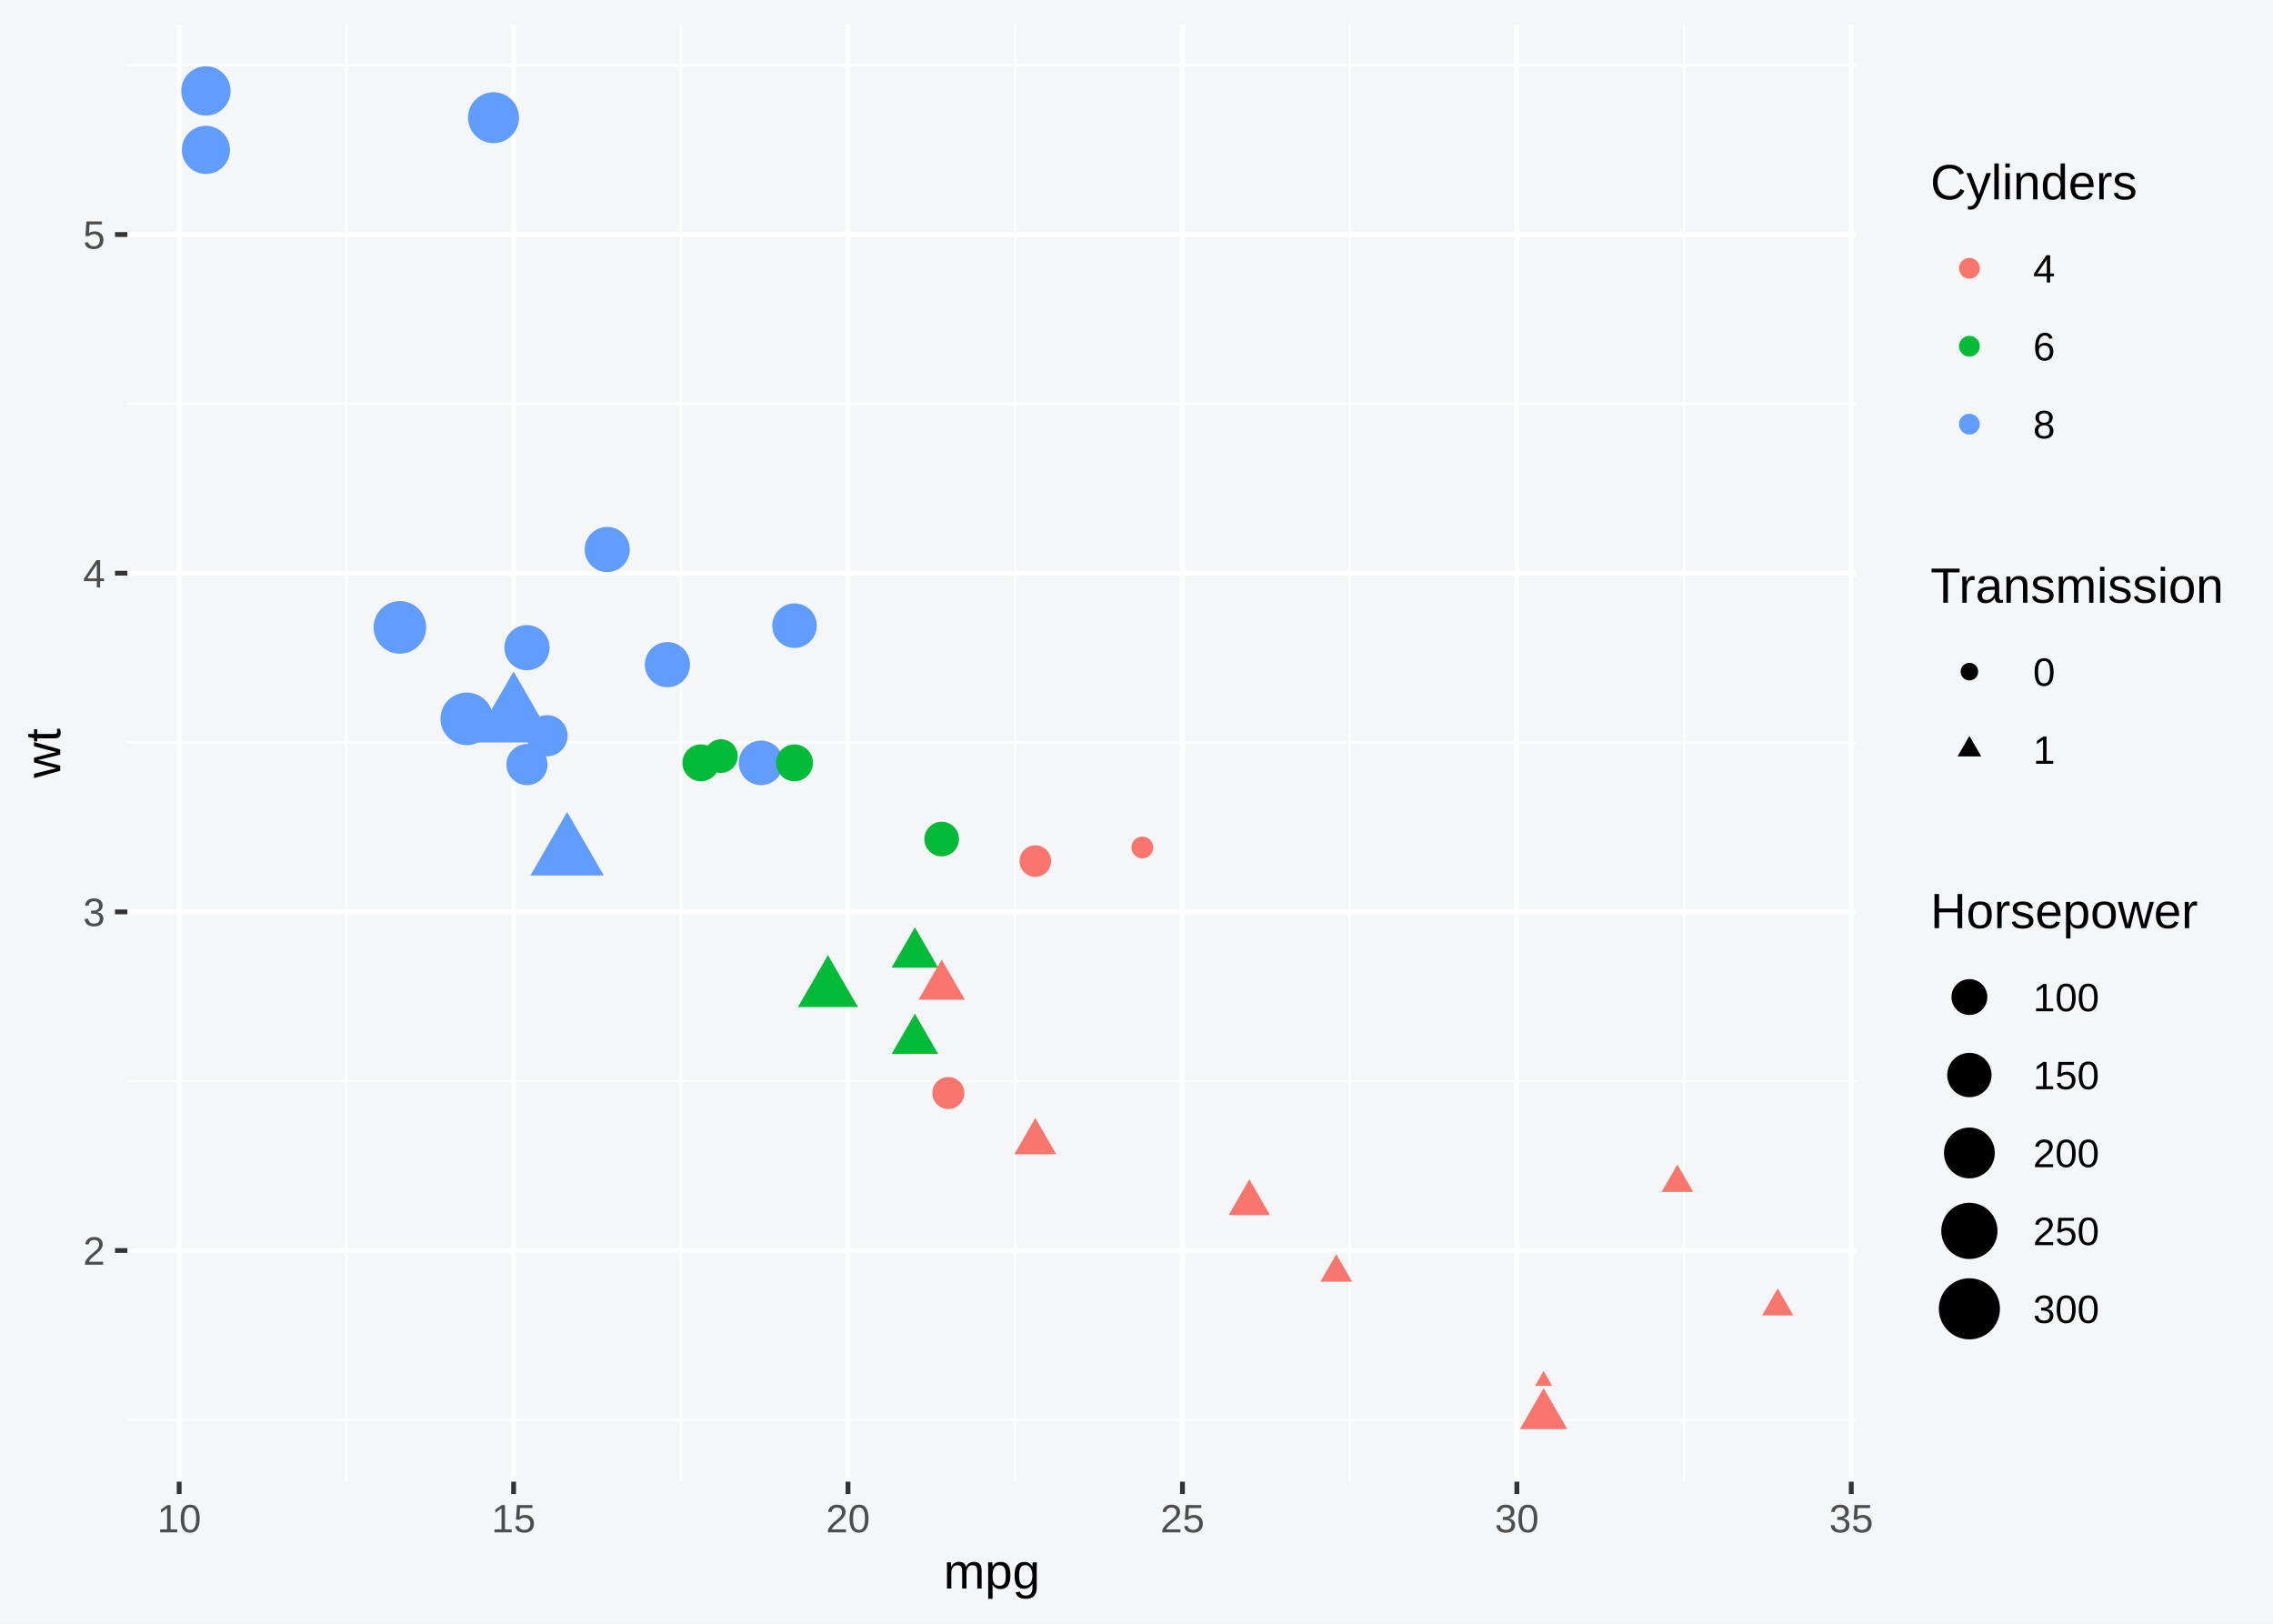
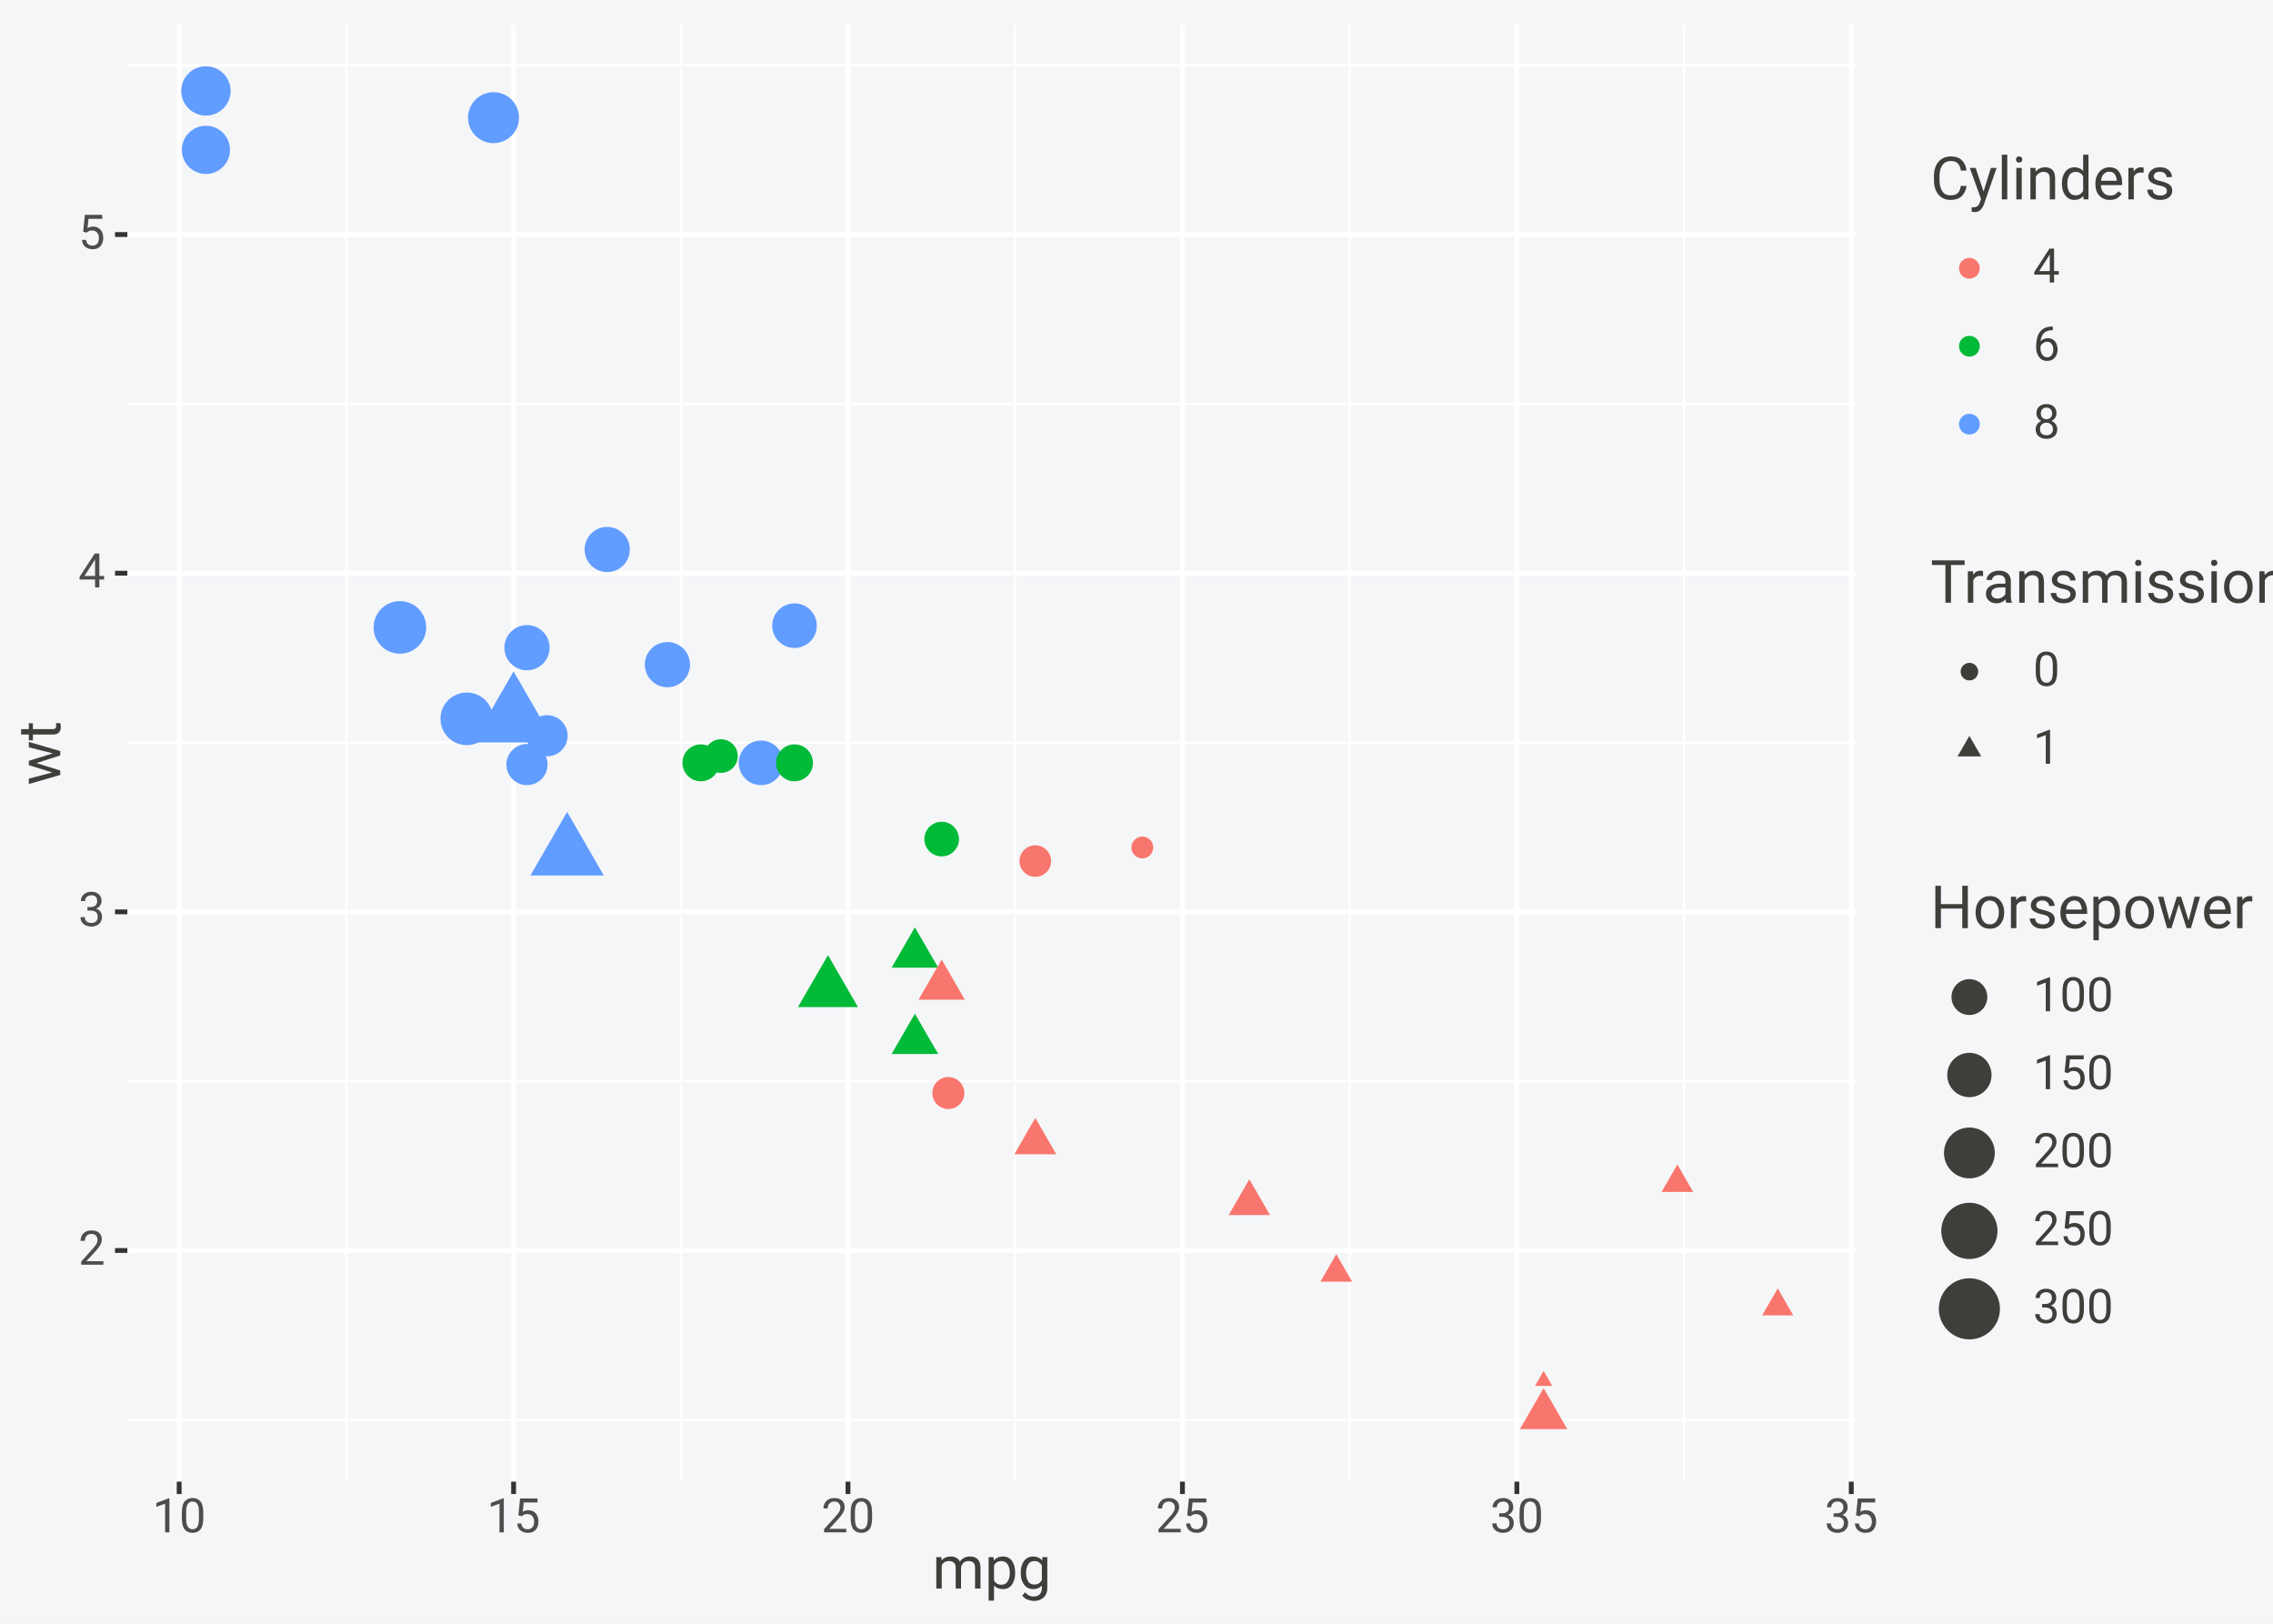
<svg xmlns="http://www.w3.org/2000/svg" width="504.00pt" height="360.00pt" viewBox="0 0 504.00 360.00">
  <g class="svglite">
    <defs>
      <style type="text/css">
-     .svglite line, .svglite polyline, .svglite polygon, .svglite path, .svglite rect, .svglite circle {
+     /* theme-aware-processed */
+     .svglite line, .svglite polyline, .svglite polygon, .svglite path, .svglite circle {
      fill: none;
-       stroke: #000000;
+       stroke: #3E3F3A;
+       stroke-linecap: round;
+       stroke-linejoin: round;
+       stroke-miterlimit: 10.00;
+     }
+     .svglite &gt; g &gt; rect {
+       fill: none;
+       stroke: #3E3F3A;
      stroke-linecap: round;
      stroke-linejoin: round;
      stroke-miterlimit: 10.00;
    }
    .svglite text {
      white-space: pre;
+       fill: #3E3F3A;
    }
    .svglite g.glyphgroup path {
      fill: inherit;
      stroke: none;
    }
  </style>
    </defs>
    <rect width="100%" height="100%" style="stroke: none; fill: #F5F6F8;" />
    <defs>
      <clipPath id="cpMC4wMHw1MDQuMDB8MC4wMHwzNjAuMDA=">
        <rect x="0.00" y="0.00" width="504.00" height="360.00" />
      </clipPath>
    </defs>
    <g clip-path="url(#cpMC4wMHw1MDQuMDB8MC4wMHwzNjAuMDA=)">
-       <rect x="0" y="0.00" width="504.00" height="360.00" style="stroke-width: 1.07; stroke: none;" />
-     </g>
+       <rect x="0" y="0.00" width="504.00" height="360.00" style="stroke-width: 1.07; stroke: none;" /> fill: #F5F6F8;' /&gt;
+ </g>
    <defs>
      <clipPath id="cpMjguMjR8NDExLjYwfDUuNDh8MzI4LjUw">
        <rect x="28.24" y="5.48" width="383.37" height="323.02" />
      </clipPath>
    </defs>
    <g clip-path="url(#cpMjguMjR8NDExLjYwfDUuNDh8MzI4LjUw)">
-       <rect x="28.24" y="5.48" width="383.37" height="323.02" style="stroke-width: 1.07; stroke: none;" />
-       <polyline points="28.24,314.80 411.60,314.80 " style="stroke-width: 0.53; stroke: #FFFFFF; stroke-linecap: butt;" />
+       <rect x="28.24" y="5.48" width="383.37" height="323.02" style="stroke-width: 1.07; stroke: none;" /> fill: #F5F6F8;' /&gt;
+ <polyline points="28.24,314.80 411.60,314.80 " style="stroke-width: 0.53; stroke: #FFFFFF; stroke-linecap: butt;" />
      <polyline points="28.24,239.71 411.60,239.71 " style="stroke-width: 0.53; stroke: #FFFFFF; stroke-linecap: butt;" />
      <polyline points="28.24,164.63 411.60,164.63 " style="stroke-width: 0.53; stroke: #FFFFFF; stroke-linecap: butt;" />
      <polyline points="28.24,89.54 411.60,89.54 " style="stroke-width: 0.53; stroke: #FFFFFF; stroke-linecap: butt;" />
      <polyline points="28.24,14.46 411.60,14.46 " style="stroke-width: 0.53; stroke: #FFFFFF; stroke-linecap: butt;" />
      <polyline points="76.81,328.50 76.81,5.48 " style="stroke-width: 0.53; stroke: #FFFFFF; stroke-linecap: butt;" />
      <polyline points="150.96,328.50 150.96,5.48 " style="stroke-width: 0.53; stroke: #FFFFFF; stroke-linecap: butt;" />
      <polyline points="225.11,328.50 225.11,5.48 " style="stroke-width: 0.53; stroke: #FFFFFF; stroke-linecap: butt;" />
      <polyline points="299.26,328.50 299.26,5.48 " style="stroke-width: 0.53; stroke: #FFFFFF; stroke-linecap: butt;" />
      <polyline points="373.41,328.50 373.41,5.48 " style="stroke-width: 0.53; stroke: #FFFFFF; stroke-linecap: butt;" />
      <polyline points="28.24,277.25 411.60,277.25 " style="stroke-width: 1.07; stroke: #FFFFFF; stroke-linecap: butt;" />
      <polyline points="28.24,202.17 411.60,202.17 " style="stroke-width: 1.07; stroke: #FFFFFF; stroke-linecap: butt;" />
      <polyline points="28.24,127.08 411.60,127.08 " style="stroke-width: 1.07; stroke: #FFFFFF; stroke-linecap: butt;" />
      <polyline points="28.24,52.00 411.60,52.00 " style="stroke-width: 1.07; stroke: #FFFFFF; stroke-linecap: butt;" />
      <polyline points="39.73,328.50 39.73,5.48 " style="stroke-width: 1.07; stroke: #FFFFFF; stroke-linecap: butt;" />
      <polyline points="113.88,328.50 113.88,5.48 " style="stroke-width: 1.07; stroke: #FFFFFF; stroke-linecap: butt;" />
      <polyline points="188.03,328.50 188.03,5.48 " style="stroke-width: 1.07; stroke: #FFFFFF; stroke-linecap: butt;" />
      <polyline points="262.19,328.50 262.19,5.48 " style="stroke-width: 1.07; stroke: #FFFFFF; stroke-linecap: butt;" />
      <polyline points="336.34,328.50 336.34,5.48 " style="stroke-width: 1.07; stroke: #FFFFFF; stroke-linecap: butt;" />
      <polyline points="410.49,328.50 410.49,5.48 " style="stroke-width: 1.07; stroke: #FFFFFF; stroke-linecap: butt;" />
      <polygon points="202.86,224.74 208.03,233.68 197.70,233.68 " style="stroke-width: 0.71; stroke: none; fill: #00BA38;" />
      <polygon points="202.86,205.59 208.03,214.54 197.70,214.54 " style="stroke-width: 0.71; stroke: none; fill: #00BA38;" />
      <polygon points="229.56,247.86 234.21,255.91 224.91,255.91 " style="stroke-width: 0.71; stroke: none; fill: #F8766D;" />
      <circle cx="208.80" cy="186.03" r="3.84" style="stroke-width: 0.71; stroke: none; fill: #00BA38;" />
      <circle cx="168.75" cy="169.13" r="4.94" style="stroke-width: 0.71; stroke: none; fill: #619CFF;" />
      <circle cx="159.86" cy="167.63" r="3.73" style="stroke-width: 0.71; stroke: none; fill: #00BA38;" />
      <circle cx="103.50" cy="159.37" r="5.83" style="stroke-width: 0.71; stroke: none; fill: #619CFF;" />
      <circle cx="253.29" cy="187.90" r="2.42" style="stroke-width: 0.71; stroke: none; fill: #F8766D;" />
      <circle cx="229.56" cy="190.91" r="3.50" style="stroke-width: 0.71; stroke: none; fill: #F8766D;" />
      <circle cx="176.17" cy="169.13" r="4.09" style="stroke-width: 0.71; stroke: none; fill: #00BA38;" />
      <circle cx="155.41" cy="169.13" r="4.09" style="stroke-width: 0.71; stroke: none; fill: #00BA38;" />
      <circle cx="134.64" cy="121.83" r="5.01" style="stroke-width: 0.71; stroke: none; fill: #619CFF;" />
      <circle cx="147.99" cy="147.36" r="5.01" style="stroke-width: 0.71; stroke: none; fill: #619CFF;" />
      <circle cx="116.85" cy="143.60" r="5.01" style="stroke-width: 0.71; stroke: none; fill: #619CFF;" />
      <circle cx="45.66" cy="33.23" r="5.34" style="stroke-width: 0.71; stroke: none; fill: #619CFF;" />
      <circle cx="45.66" cy="20.16" r="5.47" style="stroke-width: 0.71; stroke: none; fill: #619CFF;" />
      <circle cx="109.43" cy="26.09" r="5.65" style="stroke-width: 0.71; stroke: none; fill: #619CFF;" />
      <polygon points="371.93,258.18 375.44,264.27 368.42,264.27 " style="stroke-width: 0.71; stroke: none; fill: #F8766D;" />
      <polygon points="342.27,303.95 344.18,307.27 340.36,307.27 " style="stroke-width: 0.71; stroke: none; fill: #F8766D;" />
      <polygon points="394.18,285.65 397.63,291.64 390.72,291.64 " style="stroke-width: 0.71; stroke: none; fill: #F8766D;" />
      <circle cx="210.28" cy="242.34" r="3.55" style="stroke-width: 0.71; stroke: none; fill: #F8766D;" />
      <circle cx="121.30" cy="163.12" r="4.56" style="stroke-width: 0.71; stroke: none; fill: #619CFF;" />
      <circle cx="116.85" cy="169.51" r="4.56" style="stroke-width: 0.71; stroke: none; fill: #619CFF;" />
      <circle cx="88.67" cy="139.10" r="5.83" style="stroke-width: 0.71; stroke: none; fill: #619CFF;" />
      <circle cx="176.17" cy="138.72" r="4.94" style="stroke-width: 0.71; stroke: none; fill: #619CFF;" />
      <polygon points="296.30,278.08 299.81,284.16 292.78,284.16 " style="stroke-width: 0.71; stroke: none; fill: #F8766D;" />
      <polygon points="277.02,261.45 281.60,269.39 272.44,269.39 " style="stroke-width: 0.71; stroke: none; fill: #F8766D;" />
      <polygon points="342.27,307.76 347.52,316.85 337.02,316.85 " style="stroke-width: 0.71; stroke: none; fill: #F8766D;" />
      <polygon points="125.75,180.01 133.88,194.10 117.61,194.10 " style="stroke-width: 0.71; stroke: none; fill: #619CFF;" />
      <polygon points="183.59,211.76 190.24,223.28 176.93,223.28 " style="stroke-width: 0.71; stroke: none; fill: #00BA38;" />
      <polygon points="113.88,148.86 122.98,164.62 104.78,164.62 " style="stroke-width: 0.71; stroke: none; fill: #619CFF;" />
      <polygon points="208.80,212.75 213.94,221.65 203.66,221.65 " style="stroke-width: 0.71; stroke: none; fill: #F8766D;" />
    </g>
    <g clip-path="url(#cpMC4wMHw1MDQuMDB8MC4wMHwzNjAuMDA=)">
-       <text x="23.31" y="280.40" text-anchor="end" style="font-size: 8.80px;fill: #4D4D4D; font-family: &quot;Arial&quot;;" textLength="4.89px" lengthAdjust="spacingAndGlyphs">2</text>
-       <text x="23.31" y="205.32" text-anchor="end" style="font-size: 8.80px;fill: #4D4D4D; font-family: &quot;Arial&quot;;" textLength="4.89px" lengthAdjust="spacingAndGlyphs">3</text>
-       <text x="23.31" y="130.23" text-anchor="end" style="font-size: 8.80px;fill: #4D4D4D; font-family: &quot;Arial&quot;;" textLength="4.89px" lengthAdjust="spacingAndGlyphs">4</text>
-       <text x="23.31" y="55.15" text-anchor="end" style="font-size: 8.80px;fill: #4D4D4D; font-family: &quot;Arial&quot;;" textLength="4.89px" lengthAdjust="spacingAndGlyphs">5</text>
+       <text x="23.31" y="280.40" text-anchor="end" style="font-size: 0.88em;fill: #4D4D4D; font-family: &quot;Roboto&quot;, -apple-system, BlinkMacSystemFont, &quot;Segoe UI&quot;, system-ui, sans-serif;">2</text>
+       <text x="23.31" y="205.32" text-anchor="end" style="font-size: 0.88em;fill: #4D4D4D; font-family: &quot;Roboto&quot;, -apple-system, BlinkMacSystemFont, &quot;Segoe UI&quot;, system-ui, sans-serif;">3</text>
+       <text x="23.31" y="130.23" text-anchor="end" style="font-size: 0.88em;fill: #4D4D4D; font-family: &quot;Roboto&quot;, -apple-system, BlinkMacSystemFont, &quot;Segoe UI&quot;, system-ui, sans-serif;">4</text>
+       <text x="23.31" y="55.15" text-anchor="end" style="font-size: 0.88em;fill: #4D4D4D; font-family: &quot;Roboto&quot;, -apple-system, BlinkMacSystemFont, &quot;Segoe UI&quot;, system-ui, sans-serif;">5</text>
      <polyline points="25.50,277.25 28.24,277.25 " style="stroke-width: 1.07; stroke: #333333; stroke-linecap: butt;" />
      <polyline points="25.50,202.17 28.24,202.17 " style="stroke-width: 1.07; stroke: #333333; stroke-linecap: butt;" />
      <polyline points="25.50,127.08 28.24,127.08 " style="stroke-width: 1.07; stroke: #333333; stroke-linecap: butt;" />
      <polyline points="25.50,52.00 28.24,52.00 " style="stroke-width: 1.07; stroke: #333333; stroke-linecap: butt;" />
      <polyline points="39.73,331.24 39.73,328.50 " style="stroke-width: 1.07; stroke: #333333; stroke-linecap: butt;" />
      <polyline points="113.88,331.24 113.88,328.50 " style="stroke-width: 1.07; stroke: #333333; stroke-linecap: butt;" />
      <polyline points="188.03,331.24 188.03,328.50 " style="stroke-width: 1.07; stroke: #333333; stroke-linecap: butt;" />
      <polyline points="262.19,331.24 262.19,328.50 " style="stroke-width: 1.07; stroke: #333333; stroke-linecap: butt;" />
      <polyline points="336.34,331.24 336.34,328.50 " style="stroke-width: 1.07; stroke: #333333; stroke-linecap: butt;" />
      <polyline points="410.49,331.24 410.49,328.50 " style="stroke-width: 1.07; stroke: #333333; stroke-linecap: butt;" />
-       <text x="39.73" y="339.74" text-anchor="middle" style="font-size: 8.80px;fill: #4D4D4D; font-family: &quot;Arial&quot;;" textLength="9.78px" lengthAdjust="spacingAndGlyphs">10</text>
-       <text x="113.88" y="339.74" text-anchor="middle" style="font-size: 8.80px;fill: #4D4D4D; font-family: &quot;Arial&quot;;" textLength="9.78px" lengthAdjust="spacingAndGlyphs">15</text>
-       <text x="188.03" y="339.74" text-anchor="middle" style="font-size: 8.80px;fill: #4D4D4D; font-family: &quot;Arial&quot;;" textLength="9.78px" lengthAdjust="spacingAndGlyphs">20</text>
-       <text x="262.19" y="339.74" text-anchor="middle" style="font-size: 8.80px;fill: #4D4D4D; font-family: &quot;Arial&quot;;" textLength="9.78px" lengthAdjust="spacingAndGlyphs">25</text>
-       <text x="336.34" y="339.74" text-anchor="middle" style="font-size: 8.80px;fill: #4D4D4D; font-family: &quot;Arial&quot;;" textLength="9.78px" lengthAdjust="spacingAndGlyphs">30</text>
-       <text x="410.49" y="339.74" text-anchor="middle" style="font-size: 8.80px;fill: #4D4D4D; font-family: &quot;Arial&quot;;" textLength="9.78px" lengthAdjust="spacingAndGlyphs">35</text>
-       <text x="219.92" y="352.20" text-anchor="middle" style="font-size: 11.00px; font-family: &quot;Arial&quot;;" textLength="21.41px" lengthAdjust="spacingAndGlyphs">mpg</text>
-       <text transform="translate(13.36,166.99) rotate(-90)" text-anchor="middle" style="font-size: 11.00px; font-family: &quot;Arial&quot;;" textLength="11.00px" lengthAdjust="spacingAndGlyphs">wt</text>
-       <rect x="422.56" y="29.68" width="75.96" height="274.62" style="stroke-width: 0.75; stroke: none;" />
-       <rect x="422.56" y="29.68" width="56.80" height="78.47" style="stroke-width: 1.07; stroke: none;" />
-       <text x="428.04" y="44.20" style="font-size: 11.00px; font-family: &quot;Arial&quot;;" textLength="45.84px" lengthAdjust="spacingAndGlyphs">Cylinders</text>
-       <rect x="428.04" y="50.84" width="17.28" height="17.28" style="stroke-width: 1.07; stroke: none;" />
-       <circle cx="436.68" cy="59.48" r="1.95" style="stroke-width: 0.71; stroke: #F8766D; fill: #F8766D;" />
-       <rect x="428.04" y="68.12" width="17.28" height="17.28" style="stroke-width: 1.07; stroke: none;" />
-       <circle cx="436.68" cy="76.76" r="1.95" style="stroke-width: 0.71; stroke: #00BA38; fill: #00BA38;" />
-       <rect x="428.04" y="85.40" width="17.28" height="17.28" style="stroke-width: 1.07; stroke: none;" />
-       <circle cx="436.68" cy="94.04" r="1.95" style="stroke-width: 0.71; stroke: #619CFF; fill: #619CFF;" />
-       <text x="450.80" y="62.63" style="font-size: 8.80px; font-family: &quot;Arial&quot;;" textLength="4.89px" lengthAdjust="spacingAndGlyphs">4</text>
-       <text x="450.80" y="79.91" style="font-size: 8.80px; font-family: &quot;Arial&quot;;" textLength="4.89px" lengthAdjust="spacingAndGlyphs">6</text>
-       <text x="450.80" y="97.19" style="font-size: 8.80px; font-family: &quot;Arial&quot;;" textLength="4.89px" lengthAdjust="spacingAndGlyphs">8</text>
-       <rect x="422.56" y="119.11" width="75.96" height="61.19" style="stroke-width: 1.07; stroke: none;" />
-       <text x="428.04" y="133.63" style="font-size: 11.00px; font-family: &quot;Arial&quot;;" textLength="65.00px" lengthAdjust="spacingAndGlyphs">Transmission</text>
-       <rect x="428.04" y="140.27" width="17.28" height="17.28" style="stroke-width: 1.07; stroke: none;" />
-       <circle cx="436.68" cy="148.91" r="1.95" style="stroke-width: 0.71; stroke: none; fill: #000000;" />
-       <rect x="428.04" y="157.55" width="17.28" height="17.28" style="stroke-width: 1.07; stroke: none;" />
-       <polygon points="436.68,163.15 439.31,167.71 434.05,167.71 " style="stroke-width: 0.71; stroke: none; fill: #000000;" />
-       <text x="450.80" y="152.06" style="font-size: 8.80px; font-family: &quot;Arial&quot;;" textLength="4.89px" lengthAdjust="spacingAndGlyphs">0</text>
-       <text x="450.80" y="169.34" style="font-size: 8.80px; font-family: &quot;Arial&quot;;" textLength="4.89px" lengthAdjust="spacingAndGlyphs">1</text>
-       <rect x="422.56" y="191.27" width="70.27" height="113.03" style="stroke-width: 1.07; stroke: none;" />
-       <text x="428.04" y="205.78" style="font-size: 11.00px; font-family: &quot;Arial&quot;;" textLength="59.31px" lengthAdjust="spacingAndGlyphs">Horsepower</text>
-       <rect x="428.04" y="212.42" width="17.28" height="17.28" style="stroke-width: 1.07; stroke: none;" />
-       <circle cx="436.68" cy="221.06" r="3.62" style="stroke-width: 0.71; fill: #000000;" />
-       <rect x="428.04" y="229.70" width="17.28" height="17.28" style="stroke-width: 1.07; stroke: none;" />
-       <circle cx="436.68" cy="238.34" r="4.56" style="stroke-width: 0.71; fill: #000000;" />
-       <rect x="428.04" y="246.98" width="17.28" height="17.28" style="stroke-width: 1.07; stroke: none;" />
-       <circle cx="436.68" cy="255.62" r="5.28" style="stroke-width: 0.71; fill: #000000;" />
-       <rect x="428.04" y="264.26" width="17.28" height="17.28" style="stroke-width: 1.07; stroke: none;" />
-       <circle cx="436.68" cy="272.90" r="5.88" style="stroke-width: 0.71; fill: #000000;" />
-       <rect x="428.04" y="281.54" width="17.28" height="17.28" style="stroke-width: 1.07; stroke: none;" />
-       <circle cx="436.68" cy="290.18" r="6.42" style="stroke-width: 0.71; fill: #000000;" />
-       <text x="450.80" y="224.21" style="font-size: 8.80px; font-family: &quot;Arial&quot;;" textLength="14.67px" lengthAdjust="spacingAndGlyphs">100</text>
-       <text x="450.80" y="241.49" style="font-size: 8.80px; font-family: &quot;Arial&quot;;" textLength="14.67px" lengthAdjust="spacingAndGlyphs">150</text>
-       <text x="450.80" y="258.77" style="font-size: 8.80px; font-family: &quot;Arial&quot;;" textLength="14.67px" lengthAdjust="spacingAndGlyphs">200</text>
-       <text x="450.80" y="276.05" style="font-size: 8.80px; font-family: &quot;Arial&quot;;" textLength="14.67px" lengthAdjust="spacingAndGlyphs">250</text>
-       <text x="450.80" y="293.33" style="font-size: 8.80px; font-family: &quot;Arial&quot;;" textLength="14.67px" lengthAdjust="spacingAndGlyphs">300</text>
+       <text x="39.73" y="339.74" text-anchor="middle" style="font-size: 0.88em;fill: #4D4D4D; font-family: &quot;Roboto&quot;, -apple-system, BlinkMacSystemFont, &quot;Segoe UI&quot;, system-ui, sans-serif;">10</text>
+       <text x="113.88" y="339.74" text-anchor="middle" style="font-size: 0.88em;fill: #4D4D4D; font-family: &quot;Roboto&quot;, -apple-system, BlinkMacSystemFont, &quot;Segoe UI&quot;, system-ui, sans-serif;">15</text>
+       <text x="188.03" y="339.74" text-anchor="middle" style="font-size: 0.88em;fill: #4D4D4D; font-family: &quot;Roboto&quot;, -apple-system, BlinkMacSystemFont, &quot;Segoe UI&quot;, system-ui, sans-serif;">20</text>
+       <text x="262.19" y="339.74" text-anchor="middle" style="font-size: 0.88em;fill: #4D4D4D; font-family: &quot;Roboto&quot;, -apple-system, BlinkMacSystemFont, &quot;Segoe UI&quot;, system-ui, sans-serif;">25</text>
+       <text x="336.34" y="339.74" text-anchor="middle" style="font-size: 0.88em;fill: #4D4D4D; font-family: &quot;Roboto&quot;, -apple-system, BlinkMacSystemFont, &quot;Segoe UI&quot;, system-ui, sans-serif;">30</text>
+       <text x="410.49" y="339.74" text-anchor="middle" style="font-size: 0.88em;fill: #4D4D4D; font-family: &quot;Roboto&quot;, -apple-system, BlinkMacSystemFont, &quot;Segoe UI&quot;, system-ui, sans-serif;">35</text>
+       <text x="219.92" y="352.20" text-anchor="middle" style="font-size: 1.1em; font-family: &quot;Roboto&quot;, -apple-system, BlinkMacSystemFont, &quot;Segoe UI&quot;, system-ui, sans-serif;">mpg</text>
+       <text transform="translate(13.36,166.99) rotate(-90)" text-anchor="middle" style="font-size: 1.1em; font-family: &quot;Roboto&quot;, -apple-system, BlinkMacSystemFont, &quot;Segoe UI&quot;, system-ui, sans-serif;">wt</text>
+       <rect x="422.56" y="29.68" width="75.96" height="274.62" style="stroke-width: 0.75; stroke: none;" /> fill: #F5F6F8;' /&gt;
+ <rect x="422.56" y="29.68" width="56.80" height="78.47" style="stroke-width: 1.07; stroke: none;" /> fill: #F5F6F8;' /&gt;
+ <text x="428.04" y="44.20" style="font-size: 1.1em; font-family: &quot;Roboto&quot;, -apple-system, BlinkMacSystemFont, &quot;Segoe UI&quot;, system-ui, sans-serif;">Cylinders</text>
+       <rect x="428.04" y="50.84" width="17.28" height="17.28" style="stroke-width: 1.07; stroke: none;" /> fill: #F5F6F8;' /&gt;
+ <circle cx="436.68" cy="59.48" r="1.95" style="stroke-width: 0.71; stroke: #F8766D; fill: #F8766D;" />
+       <rect x="428.04" y="68.12" width="17.28" height="17.28" style="stroke-width: 1.07; stroke: none;" /> fill: #F5F6F8;' /&gt;
+ <circle cx="436.68" cy="76.76" r="1.95" style="stroke-width: 0.71; stroke: #00BA38; fill: #00BA38;" />
+       <rect x="428.04" y="85.40" width="17.28" height="17.28" style="stroke-width: 1.07; stroke: none;" /> fill: #F5F6F8;' /&gt;
+ <circle cx="436.68" cy="94.04" r="1.95" style="stroke-width: 0.71; stroke: #619CFF; fill: #619CFF;" />
+       <text x="450.80" y="62.63" style="font-size: 0.88em; font-family: &quot;Roboto&quot;, -apple-system, BlinkMacSystemFont, &quot;Segoe UI&quot;, system-ui, sans-serif;">4</text>
+       <text x="450.80" y="79.91" style="font-size: 0.88em; font-family: &quot;Roboto&quot;, -apple-system, BlinkMacSystemFont, &quot;Segoe UI&quot;, system-ui, sans-serif;">6</text>
+       <text x="450.80" y="97.19" style="font-size: 0.88em; font-family: &quot;Roboto&quot;, -apple-system, BlinkMacSystemFont, &quot;Segoe UI&quot;, system-ui, sans-serif;">8</text>
+       <rect x="422.56" y="119.11" width="75.96" height="61.19" style="stroke-width: 1.07; stroke: none;" /> fill: #F5F6F8;' /&gt;
+ <text x="428.04" y="133.63" style="font-size: 1.1em; font-family: &quot;Roboto&quot;, -apple-system, BlinkMacSystemFont, &quot;Segoe UI&quot;, system-ui, sans-serif;">Transmission</text>
+       <rect x="428.04" y="140.27" width="17.28" height="17.28" style="stroke-width: 1.07; stroke: none;" /> fill: #F5F6F8;' /&gt;
+ <circle class="theme-fill-fg" cx="436.68" cy="148.91" r="1.95" style="stroke-width: 0.71; stroke: none; fill: #3E3F3A;" />
+       <rect x="428.04" y="157.55" width="17.28" height="17.28" style="stroke-width: 1.07; stroke: none;" /> fill: #F5F6F8;' /&gt;
+ <polygon class="theme-fill-fg" points="436.68,163.15 439.31,167.71 434.05,167.71 " style="stroke-width: 0.71; stroke: none; fill: #3E3F3A;" />
+       <text x="450.80" y="152.06" style="font-size: 0.88em; font-family: &quot;Roboto&quot;, -apple-system, BlinkMacSystemFont, &quot;Segoe UI&quot;, system-ui, sans-serif;">0</text>
+       <text x="450.80" y="169.34" style="font-size: 0.88em; font-family: &quot;Roboto&quot;, -apple-system, BlinkMacSystemFont, &quot;Segoe UI&quot;, system-ui, sans-serif;">1</text>
+       <rect x="422.56" y="191.27" width="70.27" height="113.03" style="stroke-width: 1.07; stroke: none;" /> fill: #F5F6F8;' /&gt;
+ <text x="428.04" y="205.78" style="font-size: 1.1em; font-family: &quot;Roboto&quot;, -apple-system, BlinkMacSystemFont, &quot;Segoe UI&quot;, system-ui, sans-serif;">Horsepower</text>
+       <rect x="428.04" y="212.42" width="17.28" height="17.28" style="stroke-width: 1.07; stroke: none;" /> fill: #F5F6F8;' /&gt;
+ <circle class="theme-fill-fg" cx="436.68" cy="221.06" r="3.62" style="stroke-width: 0.71; fill: #3E3F3A;" />
+       <rect x="428.04" y="229.70" width="17.28" height="17.28" style="stroke-width: 1.07; stroke: none;" /> fill: #F5F6F8;' /&gt;
+ <circle class="theme-fill-fg" cx="436.68" cy="238.34" r="4.56" style="stroke-width: 0.71; fill: #3E3F3A;" />
+       <rect x="428.04" y="246.98" width="17.28" height="17.28" style="stroke-width: 1.07; stroke: none;" /> fill: #F5F6F8;' /&gt;
+ <circle class="theme-fill-fg" cx="436.68" cy="255.62" r="5.28" style="stroke-width: 0.71; fill: #3E3F3A;" />
+       <rect x="428.04" y="264.26" width="17.28" height="17.28" style="stroke-width: 1.07; stroke: none;" /> fill: #F5F6F8;' /&gt;
+ <circle class="theme-fill-fg" cx="436.68" cy="272.90" r="5.88" style="stroke-width: 0.71; fill: #3E3F3A;" />
+       <rect x="428.04" y="281.54" width="17.28" height="17.28" style="stroke-width: 1.07; stroke: none;" /> fill: #F5F6F8;' /&gt;
+ <circle class="theme-fill-fg" cx="436.68" cy="290.18" r="6.42" style="stroke-width: 0.71; fill: #3E3F3A;" />
+       <text x="450.80" y="224.21" style="font-size: 0.88em; font-family: &quot;Roboto&quot;, -apple-system, BlinkMacSystemFont, &quot;Segoe UI&quot;, system-ui, sans-serif;">100</text>
+       <text x="450.80" y="241.49" style="font-size: 0.88em; font-family: &quot;Roboto&quot;, -apple-system, BlinkMacSystemFont, &quot;Segoe UI&quot;, system-ui, sans-serif;">150</text>
+       <text x="450.80" y="258.77" style="font-size: 0.88em; font-family: &quot;Roboto&quot;, -apple-system, BlinkMacSystemFont, &quot;Segoe UI&quot;, system-ui, sans-serif;">200</text>
+       <text x="450.80" y="276.05" style="font-size: 0.88em; font-family: &quot;Roboto&quot;, -apple-system, BlinkMacSystemFont, &quot;Segoe UI&quot;, system-ui, sans-serif;">250</text>
+       <text x="450.80" y="293.33" style="font-size: 0.88em; font-family: &quot;Roboto&quot;, -apple-system, BlinkMacSystemFont, &quot;Segoe UI&quot;, system-ui, sans-serif;">300</text>
    </g>
  </g>
</svg>
